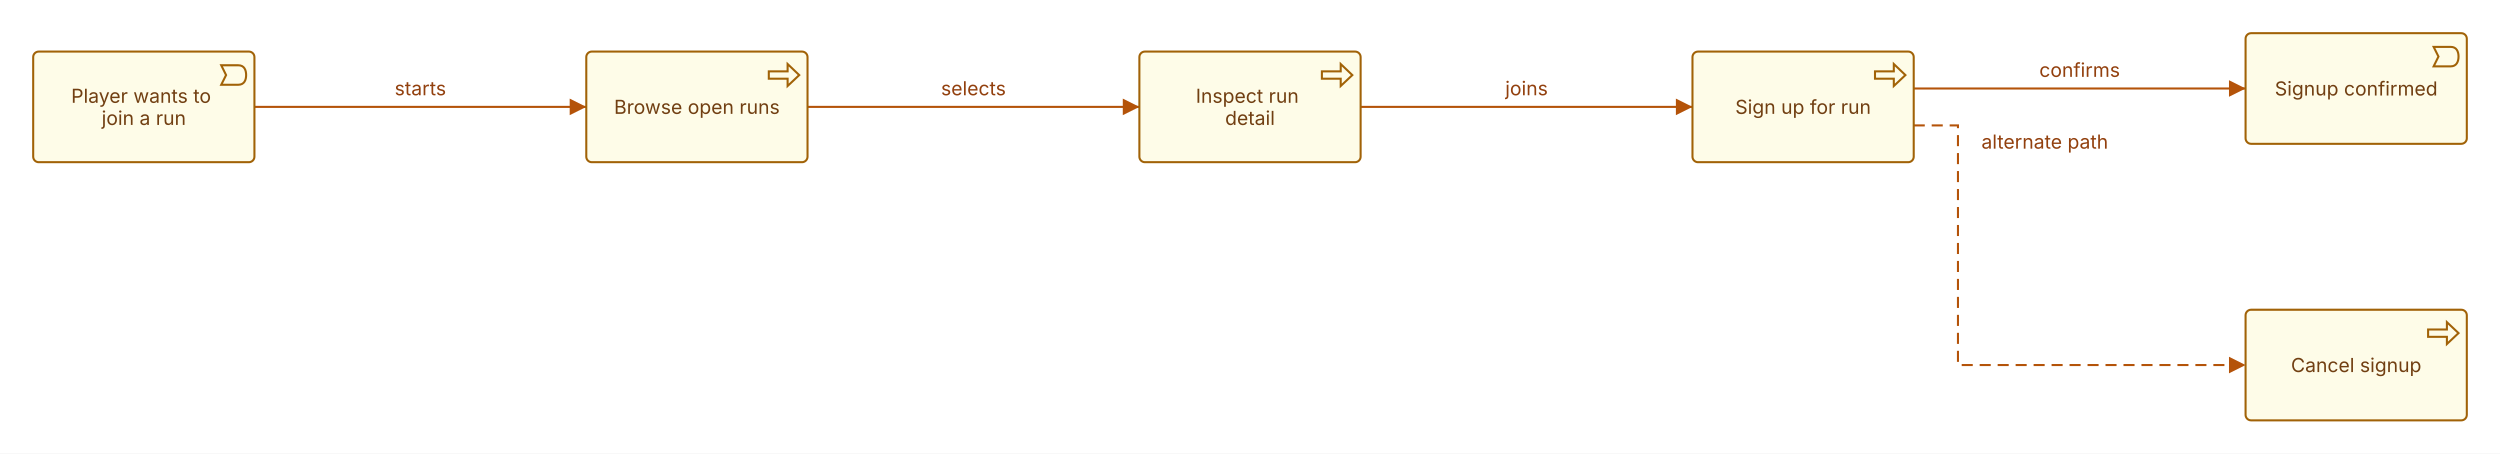
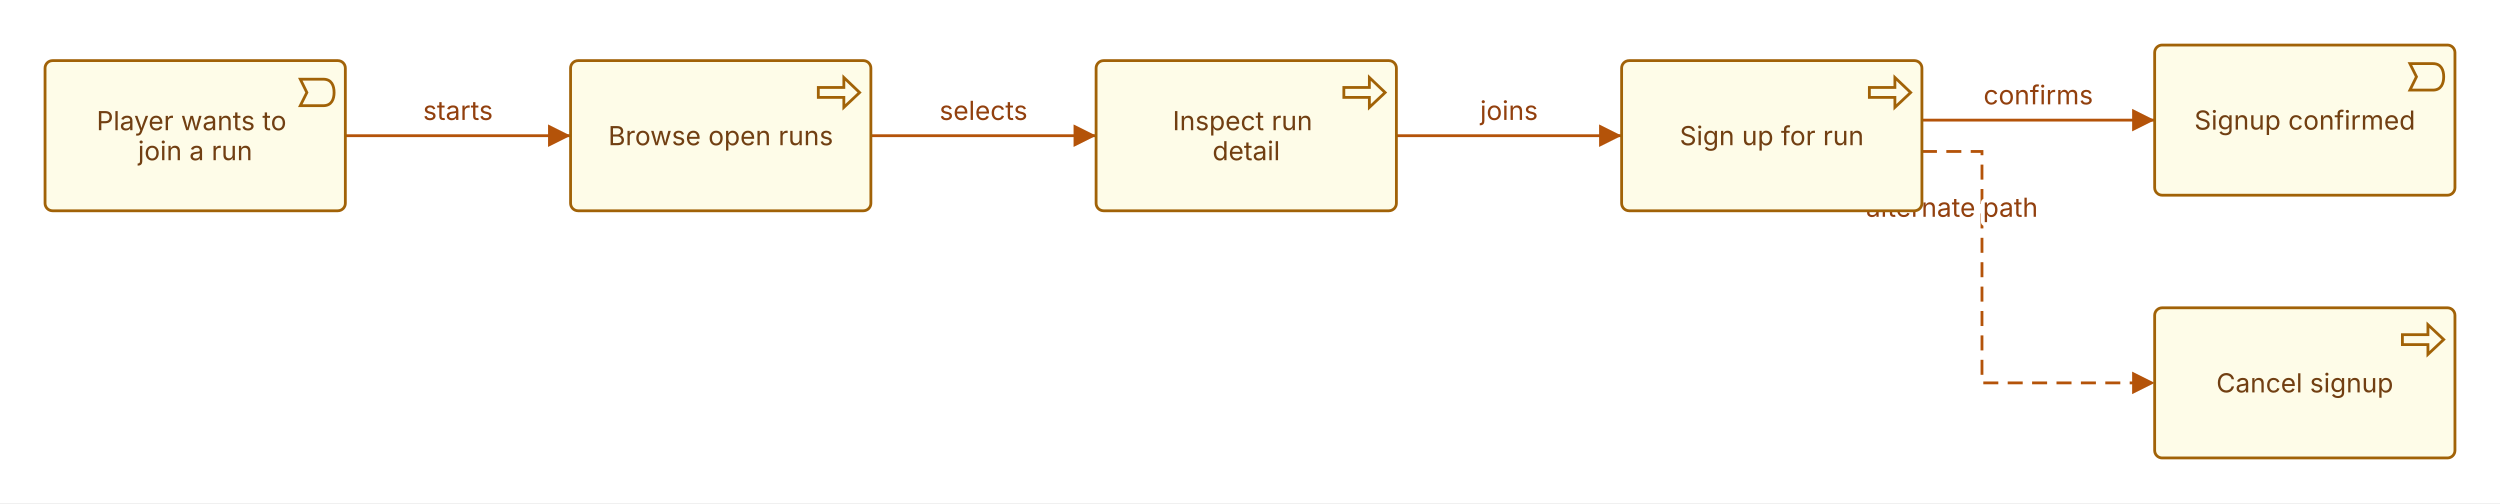
- <svg xmlns="http://www.w3.org/2000/svg" width="1808" height="328" viewBox="-12.0 -12.0 1808.0 328.0">
-   <rect x="-12.0" y="-12.0" width="1808.0" height="328.0" fill="#ffffff" />
+ <svg xmlns="http://www.w3.org/2000/svg" width="1332" height="268" viewBox="-12.0 -12.0 1332.0 268.0">
+   <rect x="-12.0" y="-12.0" width="1332.0" height="268.0" fill="#ffffff" />
  <g font-family="Inter, Arial, sans-serif" font-size="14.0">
    <g data-dediren-edge-id="player-event-triggers-browse">
      <defs>
        <marker id="marker-end-player-event-triggers-browse" data-dediren-edge-marker-end="filled_arrow" markerWidth="8" markerHeight="8" refX="8" refY="4" orient="auto" markerUnits="strokeWidth">
          <path d="M 0 0 L 8 4 L 0 8 z" fill="#b45309" />
        </marker>
      </defs>
-       <path d="M 172.0 65.3 L 412.0 65.3" fill="none" stroke="#b45309" stroke-width="1.5" marker-end="url(#marker-end-player-event-triggers-browse)" />
-       <text x="292.0" y="56.9" text-anchor="middle" fill="#92400e" stroke="#ffffff" stroke-width="4" stroke-linejoin="round" paint-order="stroke">starts</text>
+       <path d="M 172.0 60.3 L 292.0 60.3" fill="none" stroke="#b45309" stroke-width="1.5" marker-end="url(#marker-end-player-event-triggers-browse)" />
+       <text x="232.0" y="51.9" text-anchor="middle" fill="#92400e" stroke="#ffffff" stroke-width="4" stroke-linejoin="round" paint-order="stroke">starts</text>
    </g>
    <g data-dediren-edge-id="browse-triggers-inspect">
      <defs>
        <marker id="marker-end-browse-triggers-inspect" data-dediren-edge-marker-end="filled_arrow" markerWidth="8" markerHeight="8" refX="8" refY="4" orient="auto" markerUnits="strokeWidth">
          <path d="M 0 0 L 8 4 L 0 8 z" fill="#b45309" />
        </marker>
      </defs>
-       <path d="M 572.0 65.3 L 812.0 65.3" fill="none" stroke="#b45309" stroke-width="1.5" marker-end="url(#marker-end-browse-triggers-inspect)" />
-       <text x="692.0" y="56.9" text-anchor="middle" fill="#92400e" stroke="#ffffff" stroke-width="4" stroke-linejoin="round" paint-order="stroke">selects</text>
+       <path d="M 452.0 60.3 L 572.0 60.3" fill="none" stroke="#b45309" stroke-width="1.5" marker-end="url(#marker-end-browse-triggers-inspect)" />
+       <text x="512.0" y="51.9" text-anchor="middle" fill="#92400e" stroke="#ffffff" stroke-width="4" stroke-linejoin="round" paint-order="stroke">selects</text>
    </g>
    <g data-dediren-edge-id="inspect-triggers-signup">
      <defs>
        <marker id="marker-end-inspect-triggers-signup" data-dediren-edge-marker-end="filled_arrow" markerWidth="8" markerHeight="8" refX="8" refY="4" orient="auto" markerUnits="strokeWidth">
          <path d="M 0 0 L 8 4 L 0 8 z" fill="#b45309" />
        </marker>
      </defs>
-       <path d="M 972.0 65.3 L 1212.0 65.3" fill="none" stroke="#b45309" stroke-width="1.5" marker-end="url(#marker-end-inspect-triggers-signup)" />
-       <text x="1092.0" y="56.9" text-anchor="middle" fill="#92400e" stroke="#ffffff" stroke-width="4" stroke-linejoin="round" paint-order="stroke">joins</text>
+       <path d="M 732.0 60.3 L 852.0 60.3" fill="none" stroke="#b45309" stroke-width="1.5" marker-end="url(#marker-end-inspect-triggers-signup)" />
+       <text x="792.0" y="51.9" text-anchor="middle" fill="#92400e" stroke="#ffffff" stroke-width="4" stroke-linejoin="round" paint-order="stroke">joins</text>
    </g>
    <g data-dediren-edge-id="signup-triggers-confirmed">
      <defs>
        <marker id="marker-end-signup-triggers-confirmed" data-dediren-edge-marker-end="filled_arrow" markerWidth="8" markerHeight="8" refX="8" refY="4" orient="auto" markerUnits="strokeWidth">
          <path d="M 0 0 L 8 4 L 0 8 z" fill="#b45309" />
        </marker>
      </defs>
-       <path d="M 1372.0 52.0 L 1612.0 52.0" fill="none" stroke="#b45309" stroke-width="1.5" marker-end="url(#marker-end-signup-triggers-confirmed)" />
-       <text x="1492.0" y="43.6" text-anchor="middle" fill="#92400e" stroke="#ffffff" stroke-width="4" stroke-linejoin="round" paint-order="stroke">confirms</text>
+       <path d="M 1012.0 52.0 L 1136.0 52.0" fill="none" stroke="#b45309" stroke-width="1.5" marker-end="url(#marker-end-signup-triggers-confirmed)" />
+       <text x="1074.0" y="43.6" text-anchor="middle" fill="#92400e" stroke="#ffffff" stroke-width="4" stroke-linejoin="round" paint-order="stroke">confirms</text>
    </g>
    <g data-dediren-edge-id="signup-flows-to-cancel">
      <defs>
        <marker id="marker-end-signup-flows-to-cancel" data-dediren-edge-marker-end="filled_arrow" markerWidth="8" markerHeight="8" refX="8" refY="4" orient="auto" markerUnits="strokeWidth">
          <path d="M 0 0 L 8 4 L 0 8 z" fill="#b45309" />
        </marker>
      </defs>
-       <path d="M 1372.0 78.7 L 1404.0 78.7 L 1404.0 252.0 L 1612.0 252.0" fill="none" stroke="#b45309" stroke-width="1.5" stroke-dasharray="8 5" marker-end="url(#marker-end-signup-flows-to-cancel)" />
-       <text x="1466.8" y="95.5" text-anchor="middle" fill="#92400e" stroke="#ffffff" stroke-width="4" stroke-linejoin="round" paint-order="stroke">alternate path</text>
+       <path d="M 1012.0 68.7 L 1044.0 68.7 L 1044.0 192.0 L 1136.0 192.0" fill="none" stroke="#b45309" stroke-width="1.5" stroke-dasharray="8 5" marker-end="url(#marker-end-signup-flows-to-cancel)" />
+       <text x="1028.0" y="103.5" text-anchor="middle" fill="#92400e" stroke="#ffffff" stroke-width="4" stroke-linejoin="round" paint-order="stroke">alternate path</text>
    </g>
    <g data-dediren-node-id="player-wants-run">
-       <rect data-dediren-node-shape="archimate_rounded_rectangle" x="12.0" y="25.3" width="160.0" height="80.0" rx="4.0" fill="#fefce8" stroke="#a16207" stroke-width="1.5" />
+       <rect data-dediren-node-shape="archimate_rounded_rectangle" x="12.0" y="20.3" width="160.0" height="80.0" rx="4.0" fill="#fefce8" stroke="#a16207" stroke-width="1.5" />
      <g data-dediren-node-decorator="archimate_business_event" data-dediren-icon-kind="event" data-dediren-icon-size="22">
-         <path data-dediren-icon-part="event-pill" d="M 148.0 35.2 L 160.3 35.2 C 164.7 35.2, 166.0 38.7, 166.0 42.3 C 166.0 45.8, 164.7 49.3, 160.3 49.3 L 148.0 49.3 L 151.5 42.3 L 148.0 35.2 Z" fill="#fefce8" stroke="#a16207" stroke-width="1.5" />
+         <path data-dediren-icon-part="event-pill" d="M 148.0 30.2 L 160.3 30.2 C 164.7 30.2, 166.0 33.7, 166.0 37.3 C 166.0 40.8, 164.7 44.3, 160.3 44.3 L 148.0 44.3 L 151.5 37.3 L 148.0 30.2 Z" fill="#fefce8" stroke="#a16207" stroke-width="1.5" />
      </g>
-       <text x="92.0" y="57.3" text-anchor="middle" dominant-baseline="middle" fill="#713f12" font-size="14.0">
+       <text x="92.0" y="52.3" text-anchor="middle" dominant-baseline="middle" fill="#713f12" font-size="14.0">
        <tspan x="92.0" dy="0">Player wants to</tspan>
        <tspan x="92.0" dy="16.0">join a run</tspan>
      </text>
    </g>
    <g data-dediren-node-id="browse-open-runs">
-       <rect data-dediren-node-shape="archimate_rounded_rectangle" x="412.0" y="25.3" width="160.0" height="80.0" rx="4.0" fill="#fefce8" stroke="#a16207" stroke-width="1.5" />
+       <rect data-dediren-node-shape="archimate_rounded_rectangle" x="292.0" y="20.3" width="160.0" height="80.0" rx="4.0" fill="#fefce8" stroke="#a16207" stroke-width="1.5" />
      <g data-dediren-node-decorator="archimate_business_process" data-dediren-icon-kind="process" data-dediren-icon-size="22">
-         <path data-dediren-icon-part="process-arrow" d="M 544.0 39.6 L 557.6 39.6 L 557.6 34.3 L 566.0 42.3 L 557.6 50.2 L 557.6 44.9 L 544.0 44.9 Z" fill="#fefce8" stroke="#a16207" stroke-width="1.5" />
+         <path data-dediren-icon-part="process-arrow" d="M 424.0 34.6 L 437.6 34.6 L 437.6 29.3 L 446.0 37.3 L 437.6 45.2 L 437.6 39.9 L 424.0 39.9 Z" fill="#fefce8" stroke="#a16207" stroke-width="1.5" />
      </g>
-       <text x="492.0" y="65.3" text-anchor="middle" dominant-baseline="middle" fill="#713f12" font-size="14.0">Browse open runs</text>
+       <text x="372.0" y="60.3" text-anchor="middle" dominant-baseline="middle" fill="#713f12" font-size="14.0">Browse open runs</text>
    </g>
    <g data-dediren-node-id="inspect-run-detail">
-       <rect data-dediren-node-shape="archimate_rounded_rectangle" x="812.0" y="25.3" width="160.0" height="80.0" rx="4.0" fill="#fefce8" stroke="#a16207" stroke-width="1.5" />
+       <rect data-dediren-node-shape="archimate_rounded_rectangle" x="572.0" y="20.3" width="160.0" height="80.0" rx="4.0" fill="#fefce8" stroke="#a16207" stroke-width="1.5" />
      <g data-dediren-node-decorator="archimate_business_process" data-dediren-icon-kind="process" data-dediren-icon-size="22">
-         <path data-dediren-icon-part="process-arrow" d="M 944.0 39.6 L 957.6 39.6 L 957.6 34.3 L 966.0 42.3 L 957.6 50.2 L 957.6 44.9 L 944.0 44.9 Z" fill="#fefce8" stroke="#a16207" stroke-width="1.5" />
+         <path data-dediren-icon-part="process-arrow" d="M 704.0 34.6 L 717.6 34.6 L 717.6 29.3 L 726.0 37.3 L 717.6 45.2 L 717.6 39.9 L 704.0 39.9 Z" fill="#fefce8" stroke="#a16207" stroke-width="1.5" />
      </g>
-       <text x="892.0" y="57.3" text-anchor="middle" dominant-baseline="middle" fill="#713f12" font-size="14.0">
-         <tspan x="892.0" dy="0">Inspect run</tspan>
-         <tspan x="892.0" dy="16.0">detail</tspan>
+       <text x="652.0" y="52.3" text-anchor="middle" dominant-baseline="middle" fill="#713f12" font-size="14.0">
+         <tspan x="652.0" dy="0">Inspect run</tspan>
+         <tspan x="652.0" dy="16.0">detail</tspan>
      </text>
    </g>
    <g data-dediren-node-id="sign-up-for-run">
-       <rect data-dediren-node-shape="archimate_rounded_rectangle" x="1212.0" y="25.3" width="160.0" height="80.0" rx="4.0" fill="#fefce8" stroke="#a16207" stroke-width="1.5" />
+       <rect data-dediren-node-shape="archimate_rounded_rectangle" x="852.0" y="20.3" width="160.0" height="80.0" rx="4.0" fill="#fefce8" stroke="#a16207" stroke-width="1.5" />
      <g data-dediren-node-decorator="archimate_business_process" data-dediren-icon-kind="process" data-dediren-icon-size="22">
-         <path data-dediren-icon-part="process-arrow" d="M 1344.0 39.6 L 1357.6 39.6 L 1357.6 34.3 L 1366.0 42.3 L 1357.6 50.2 L 1357.6 44.9 L 1344.0 44.9 Z" fill="#fefce8" stroke="#a16207" stroke-width="1.5" />
+         <path data-dediren-icon-part="process-arrow" d="M 984.0 34.6 L 997.6 34.6 L 997.6 29.3 L 1006.0 37.3 L 997.6 45.2 L 997.6 39.9 L 984.0 39.9 Z" fill="#fefce8" stroke="#a16207" stroke-width="1.5" />
      </g>
-       <text x="1292.0" y="65.3" text-anchor="middle" dominant-baseline="middle" fill="#713f12" font-size="14.0">Sign up for run</text>
+       <text x="932.0" y="60.3" text-anchor="middle" dominant-baseline="middle" fill="#713f12" font-size="14.0">Sign up for run</text>
    </g>
    <g data-dediren-node-id="cancel-signup">
-       <rect data-dediren-node-shape="archimate_rounded_rectangle" x="1612.0" y="212.0" width="160.0" height="80.0" rx="4.0" fill="#fefce8" stroke="#a16207" stroke-width="1.5" />
+       <rect data-dediren-node-shape="archimate_rounded_rectangle" x="1136.0" y="152.0" width="160.0" height="80.0" rx="4.0" fill="#fefce8" stroke="#a16207" stroke-width="1.5" />
      <g data-dediren-node-decorator="archimate_business_process" data-dediren-icon-kind="process" data-dediren-icon-size="22">
-         <path data-dediren-icon-part="process-arrow" d="M 1744.0 226.3 L 1757.6 226.3 L 1757.6 221.0 L 1766.0 228.9 L 1757.6 236.8 L 1757.6 231.6 L 1744.0 231.6 Z" fill="#fefce8" stroke="#a16207" stroke-width="1.5" />
+         <path data-dediren-icon-part="process-arrow" d="M 1268.0 166.3 L 1281.6 166.3 L 1281.6 161.0 L 1290.0 168.9 L 1281.6 176.8 L 1281.6 171.6 L 1268.0 171.6 Z" fill="#fefce8" stroke="#a16207" stroke-width="1.5" />
      </g>
-       <text x="1692.0" y="252.0" text-anchor="middle" dominant-baseline="middle" fill="#713f12" font-size="14.0">Cancel signup</text>
+       <text x="1216.0" y="192.0" text-anchor="middle" dominant-baseline="middle" fill="#713f12" font-size="14.0">Cancel signup</text>
    </g>
    <g data-dediren-node-id="signup-confirmed">
-       <rect data-dediren-node-shape="archimate_rounded_rectangle" x="1612.0" y="12.0" width="160.0" height="80.0" rx="4.0" fill="#fefce8" stroke="#a16207" stroke-width="1.5" />
+       <rect data-dediren-node-shape="archimate_rounded_rectangle" x="1136.0" y="12.0" width="160.0" height="80.0" rx="4.0" fill="#fefce8" stroke="#a16207" stroke-width="1.5" />
      <g data-dediren-node-decorator="archimate_business_event" data-dediren-icon-kind="event" data-dediren-icon-size="22">
-         <path data-dediren-icon-part="event-pill" d="M 1748.0 21.9 L 1760.3 21.9 C 1764.7 21.9, 1766.0 25.4, 1766.0 28.9 C 1766.0 32.4, 1764.7 36.0, 1760.3 36.0 L 1748.0 36.0 L 1751.5 28.9 L 1748.0 21.9 Z" fill="#fefce8" stroke="#a16207" stroke-width="1.5" />
+         <path data-dediren-icon-part="event-pill" d="M 1272.0 21.9 L 1284.3 21.9 C 1288.7 21.9, 1290.0 25.4, 1290.0 28.9 C 1290.0 32.4, 1288.7 36.0, 1284.3 36.0 L 1272.0 36.0 L 1275.5 28.9 L 1272.0 21.9 Z" fill="#fefce8" stroke="#a16207" stroke-width="1.5" />
      </g>
-       <text x="1692.0" y="52.0" text-anchor="middle" dominant-baseline="middle" fill="#713f12" font-size="14.0">Signup confirmed</text>
+       <text x="1216.0" y="52.0" text-anchor="middle" dominant-baseline="middle" fill="#713f12" font-size="14.0">Signup confirmed</text>
    </g>
  </g>
</svg>
